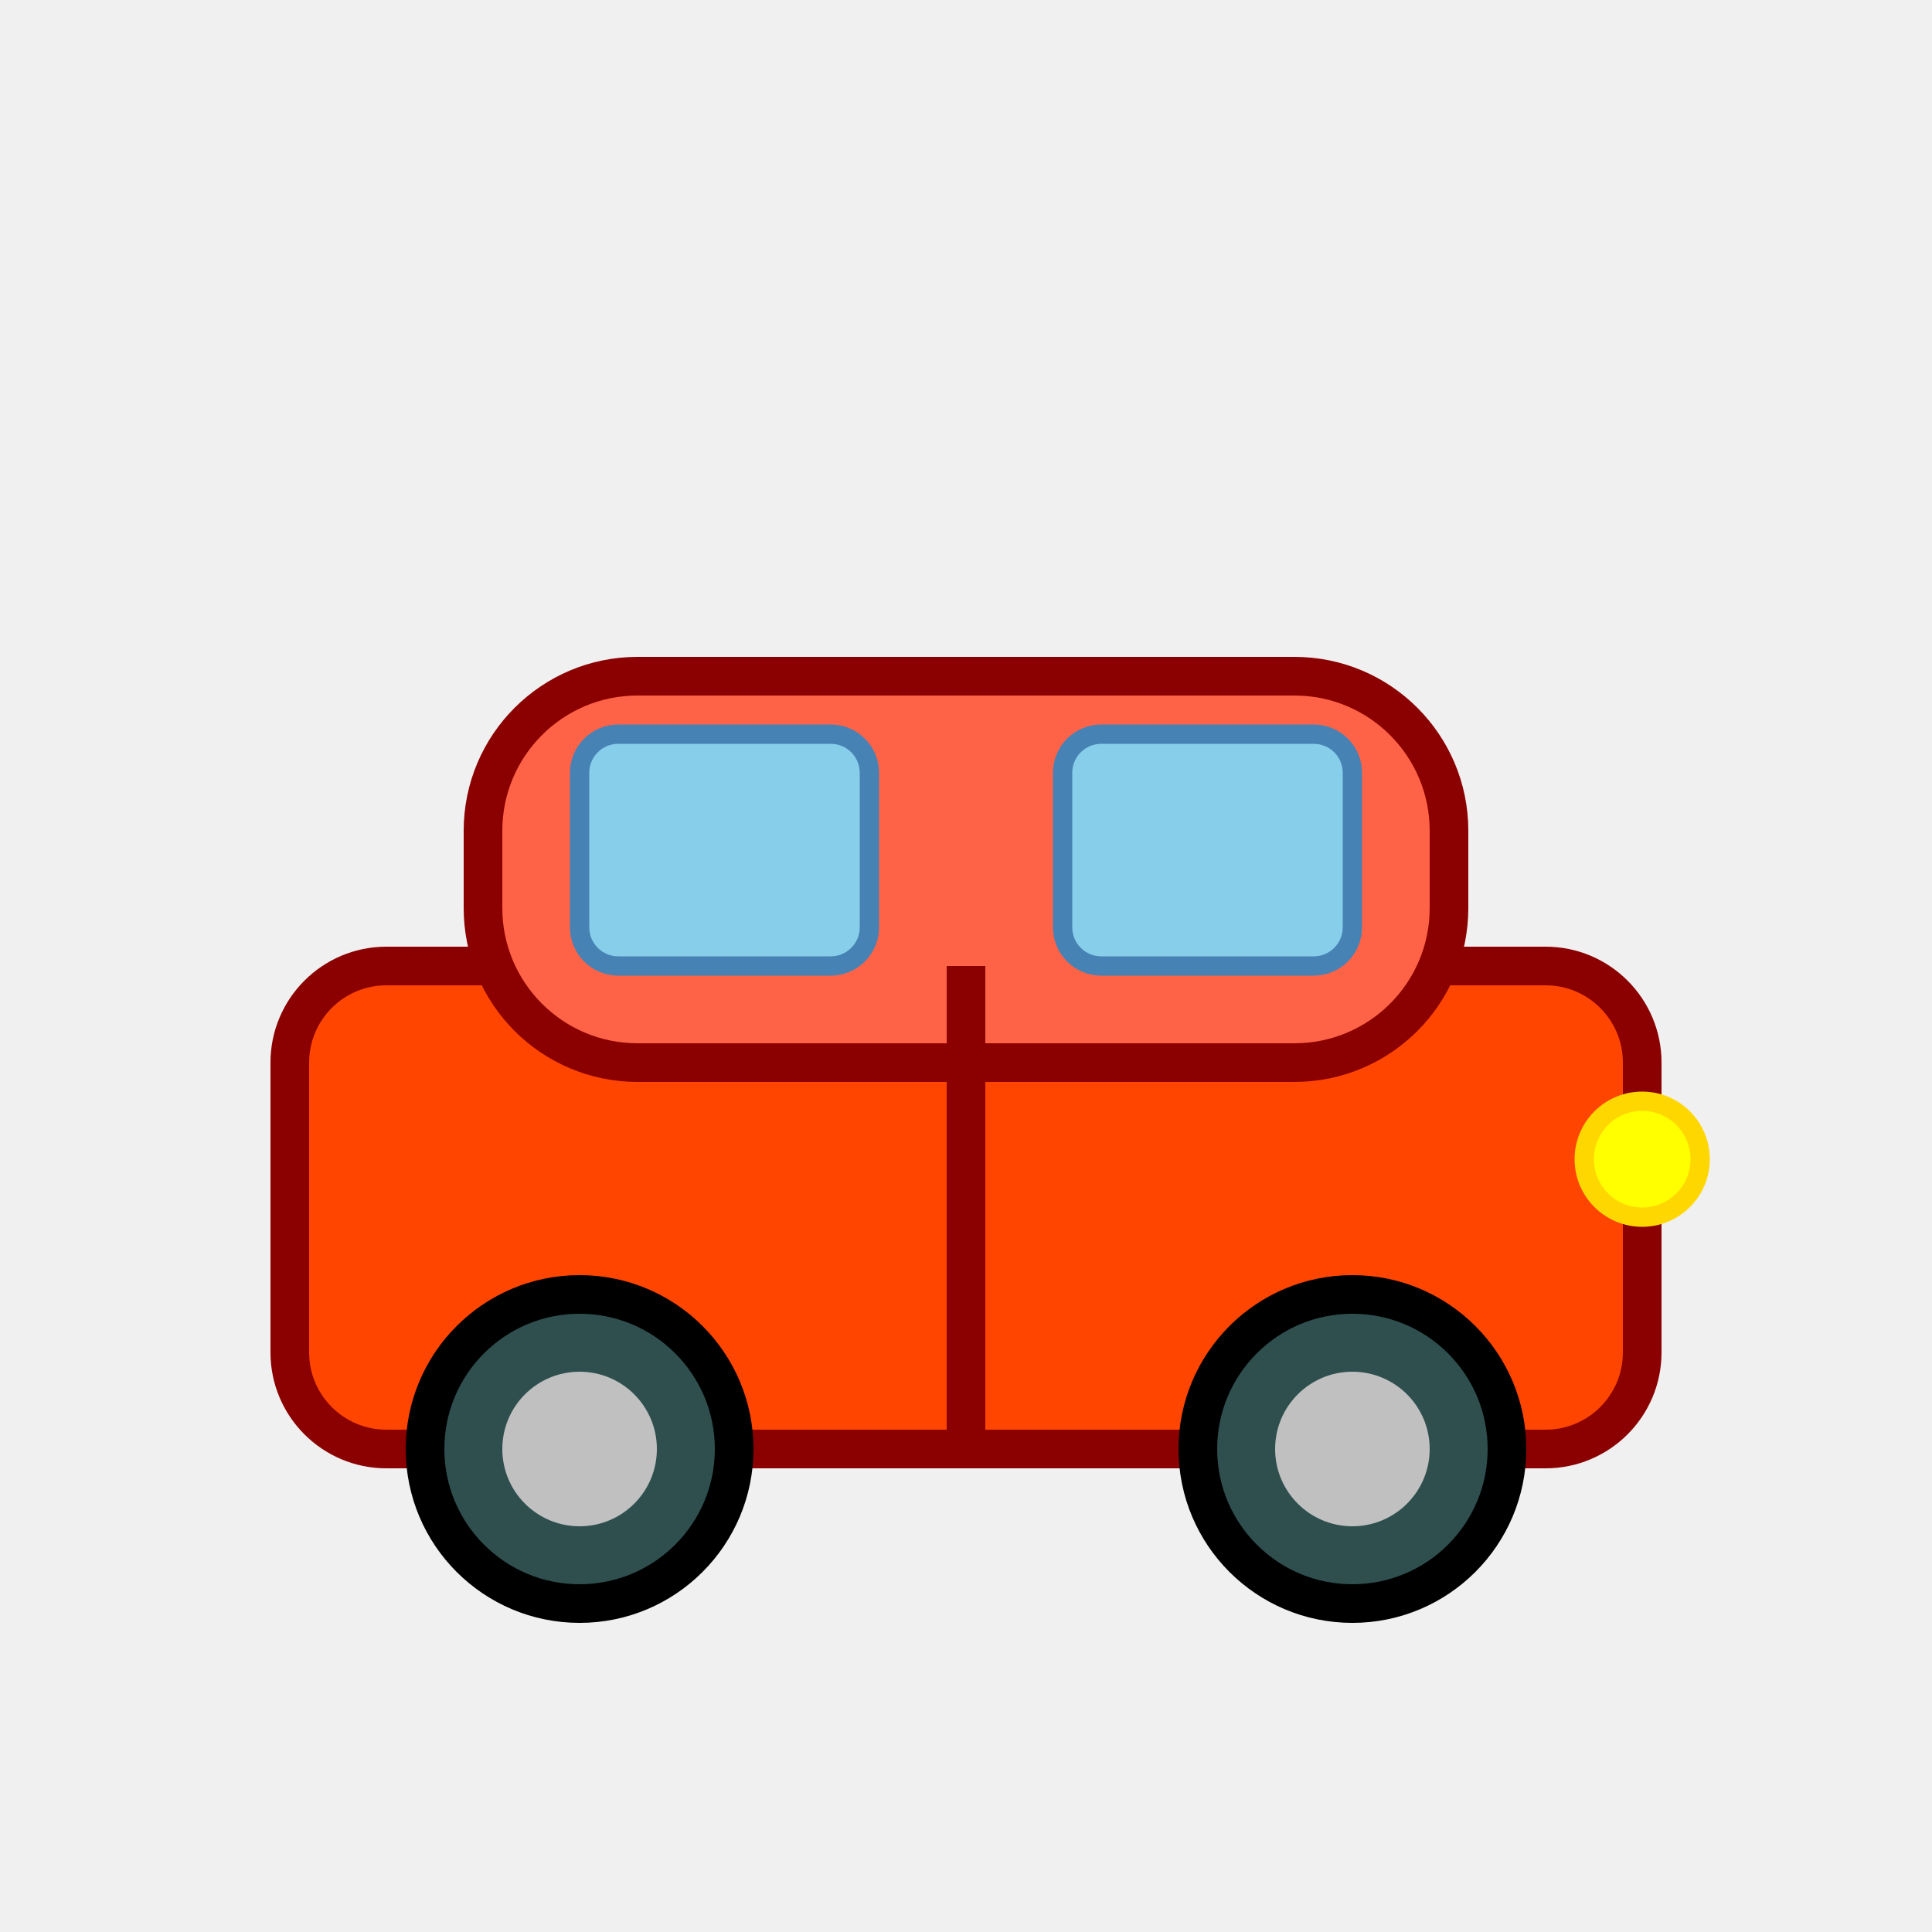
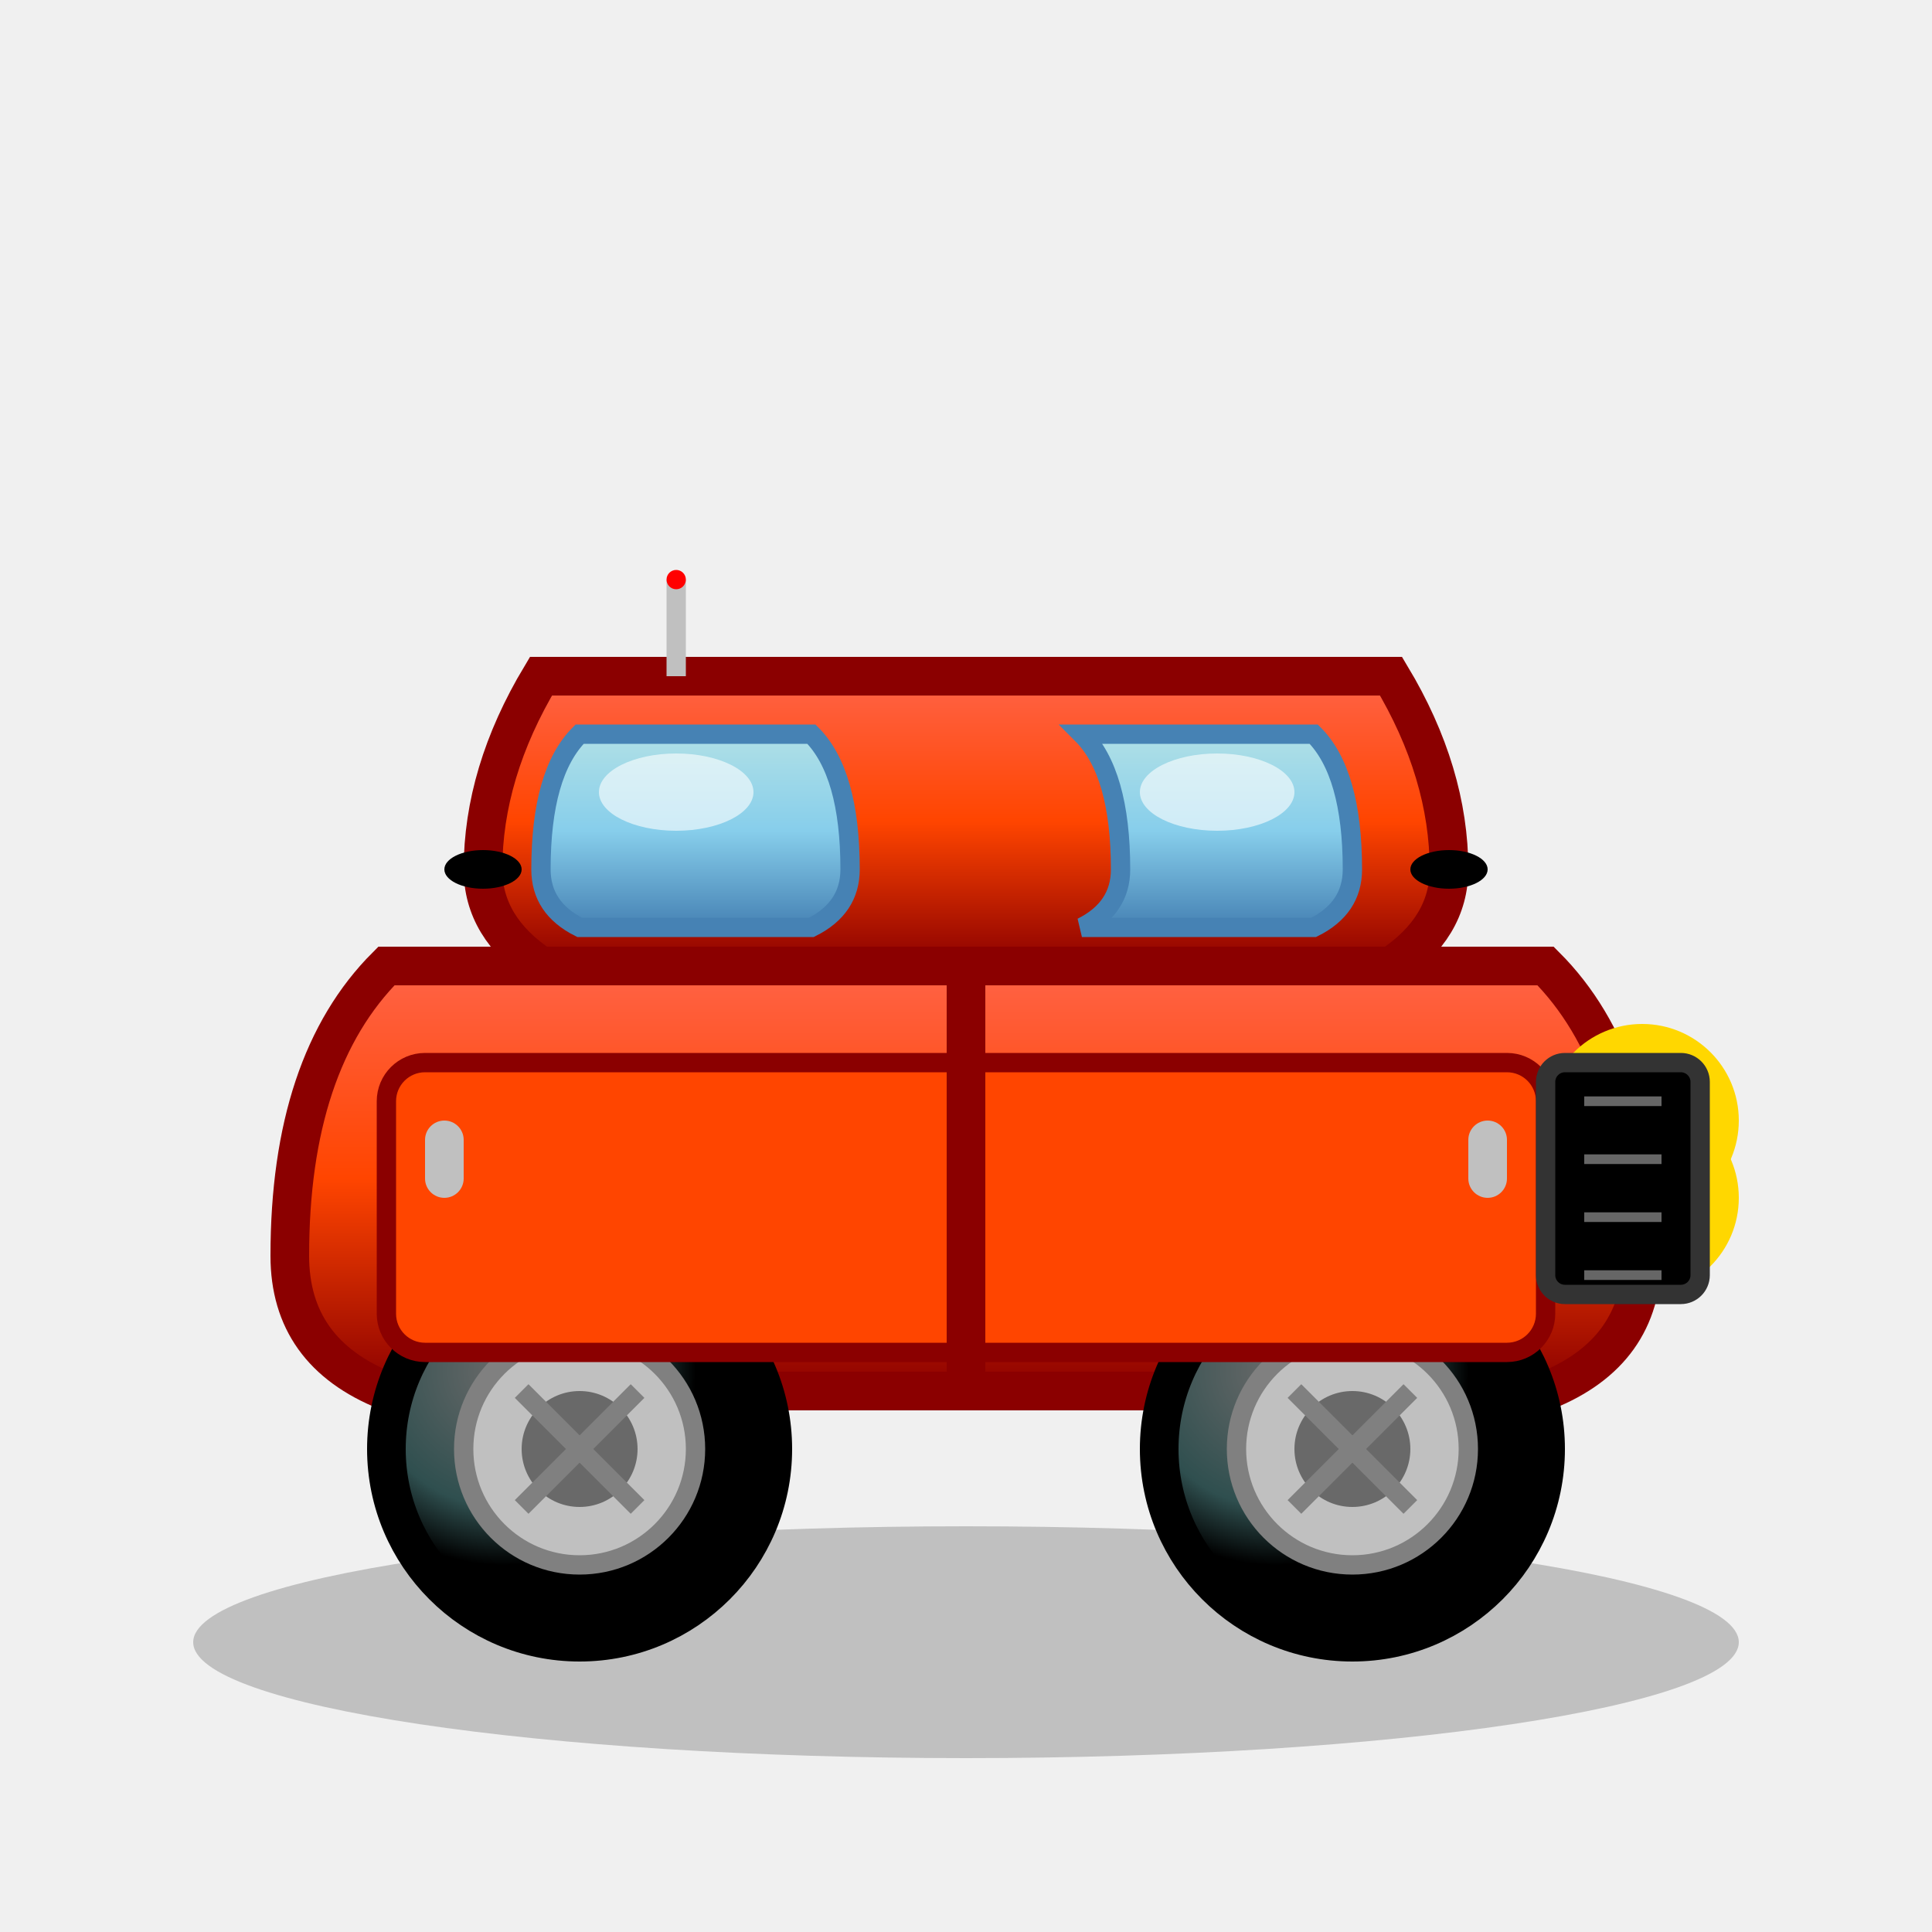
<svg xmlns="http://www.w3.org/2000/svg" viewBox="0 0 100 100">
-   <rect x="15" y="50" width="70" height="25" rx="5" fill="#FF4500" stroke="#8B0000" stroke-width="2" />
-   <rect x="25" y="35" width="50" height="20" rx="8" fill="#FF6347" stroke="#8B0000" stroke-width="2" />
-   <rect x="30" y="38" width="15" height="12" rx="2" fill="#87CEEB" stroke="#4682B4" stroke-width="1" />
-   <rect x="55" y="38" width="15" height="12" rx="2" fill="#87CEEB" stroke="#4682B4" stroke-width="1" />
-   <circle cx="30" cy="75" r="8" fill="#2F4F4F" stroke="#000" stroke-width="2" />
-   <circle cx="70" cy="75" r="8" fill="#2F4F4F" stroke="#000" stroke-width="2" />
-   <circle cx="30" cy="75" r="4" fill="#C0C0C0" />
-   <circle cx="70" cy="75" r="4" fill="#C0C0C0" />
-   <circle cx="85" cy="60" r="3" fill="#FFFF00" stroke="#FFD700" stroke-width="1" />
-   <line x1="50" y1="50" x2="50" y2="75" stroke="#8B0000" stroke-width="2" />
+   <defs>
+     <linearGradient id="carBodyGrad" x1="0" y1="0" x2="0" y2="1">
+       <stop offset="0%" stop-color="#FF6347" />
+       <stop offset="50%" stop-color="#FF4500" />
+       <stop offset="100%" stop-color="#8B0000" />
+     </linearGradient>
+     <radialGradient id="wheelGrad" cx="0.3" cy="0.3">
+       <stop offset="0%" stop-color="#696969" />
+       <stop offset="70%" stop-color="#2F4F4F" />
+       <stop offset="100%" stop-color="#000" />
+     </radialGradient>
+     <linearGradient id="windowGrad" x1="0" y1="0" x2="0" y2="1">
+       <stop offset="0%" stop-color="#B0E0E6" />
+       <stop offset="50%" stop-color="#87CEEB" />
+       <stop offset="100%" stop-color="#4682B4" />
+     </linearGradient>
+   </defs>
+   <ellipse cx="50" cy="85" rx="40" ry="6" fill="#000" opacity="0.2" />
+   <path d="M 20 50 Q 15 55 15 65 Q 15 70 20 72 L 80 72 Q 85 70 85 65 Q 85 55 80 50 Z" fill="url(#carBodyGrad)" stroke="#8B0000" stroke-width="2" />
+   <path d="M 28 35 Q 25 40 25 45 Q 25 48 28 50 L 72 50 Q 75 48 75 45 Q 75 40 72 35 Z" fill="url(#carBodyGrad)" stroke="#8B0000" stroke-width="2" />
+   <path d="M 30 38 Q 28 40 28 45 Q 28 47 30 48 L 42 48 Q 44 47 44 45 Q 44 40 42 38 Z" fill="url(#windowGrad)" stroke="#4682B4" stroke-width="1" />
+   <path d="M 56 38 Q 58 40 58 45 Q 58 47 56 48 L 68 48 Q 70 47 70 45 Q 70 40 68 38 Z" fill="url(#windowGrad)" stroke="#4682B4" stroke-width="1" />
+   <ellipse cx="35" cy="41" rx="4" ry="2" fill="#FFFFFF" opacity="0.6" />
+   <ellipse cx="63" cy="41" rx="4" ry="2" fill="#FFFFFF" opacity="0.6" />
+   <circle cx="30" cy="75" r="10" fill="url(#wheelGrad)" stroke="#000" stroke-width="2" />
+   <circle cx="70" cy="75" r="10" fill="url(#wheelGrad)" stroke="#000" stroke-width="2" />
+   <circle cx="30" cy="75" r="6" fill="#C0C0C0" stroke="#808080" stroke-width="1" />
+   <circle cx="70" cy="75" r="6" fill="#C0C0C0" stroke="#808080" stroke-width="1" />
+   <circle cx="30" cy="75" r="3" fill="#696969" />
+   <circle cx="70" cy="75" r="3" fill="#696969" />
+   <line x1="27" y1="72" x2="33" y2="78" stroke="#808080" stroke-width="1" />
+   <line x1="33" y1="72" x2="27" y2="78" stroke="#808080" stroke-width="1" />
+   <line x1="67" y1="72" x2="73" y2="78" stroke="#808080" stroke-width="1" />
+   <line x1="73" y1="72" x2="67" y2="78" stroke="#808080" stroke-width="1" />
+   <circle cx="85" cy="58" r="4" fill="#FFFF00" stroke="#FFD700" stroke-width="2" />
+   <circle cx="85" cy="62" r="4" fill="#FFFF00" stroke="#FFD700" stroke-width="2" />
+   <circle cx="85" cy="58" r="2" fill="#FFFFFF" opacity="0.8" />
+   <circle cx="85" cy="62" r="2" fill="#FFFFFF" opacity="0.8" />
+   <rect x="20" y="55" width="60" height="15" rx="2" fill="#FF4500" stroke="#8B0000" stroke-width="1" />
+   <rect x="22" y="58" width="2" height="4" rx="1" fill="#C0C0C0" />
+   <rect x="76" y="58" width="2" height="4" rx="1" fill="#C0C0C0" />
+   <line x1="50" y1="50" x2="50" y2="72" stroke="#8B0000" stroke-width="2" />
+   <rect x="80" y="55" width="8" height="12" rx="1" fill="#000" stroke="#333" stroke-width="1" />
+   <line x1="82" y1="57" x2="86" y2="57" stroke="#666" stroke-width="0.5" />
+   <line x1="82" y1="60" x2="86" y2="60" stroke="#666" stroke-width="0.5" />
+   <line x1="82" y1="63" x2="86" y2="63" stroke="#666" stroke-width="0.5" />
+   <line x1="82" y1="66" x2="86" y2="66" stroke="#666" stroke-width="0.5" />
+   <ellipse cx="25" cy="45" rx="2" ry="1" fill="#000" />
+   <ellipse cx="75" cy="45" rx="2" ry="1" fill="#000" />
+   <line x1="35" y1="35" x2="35" y2="30" stroke="#C0C0C0" stroke-width="1" />
+   <circle cx="35" cy="30" r="0.5" fill="#FF0000" />
</svg>
